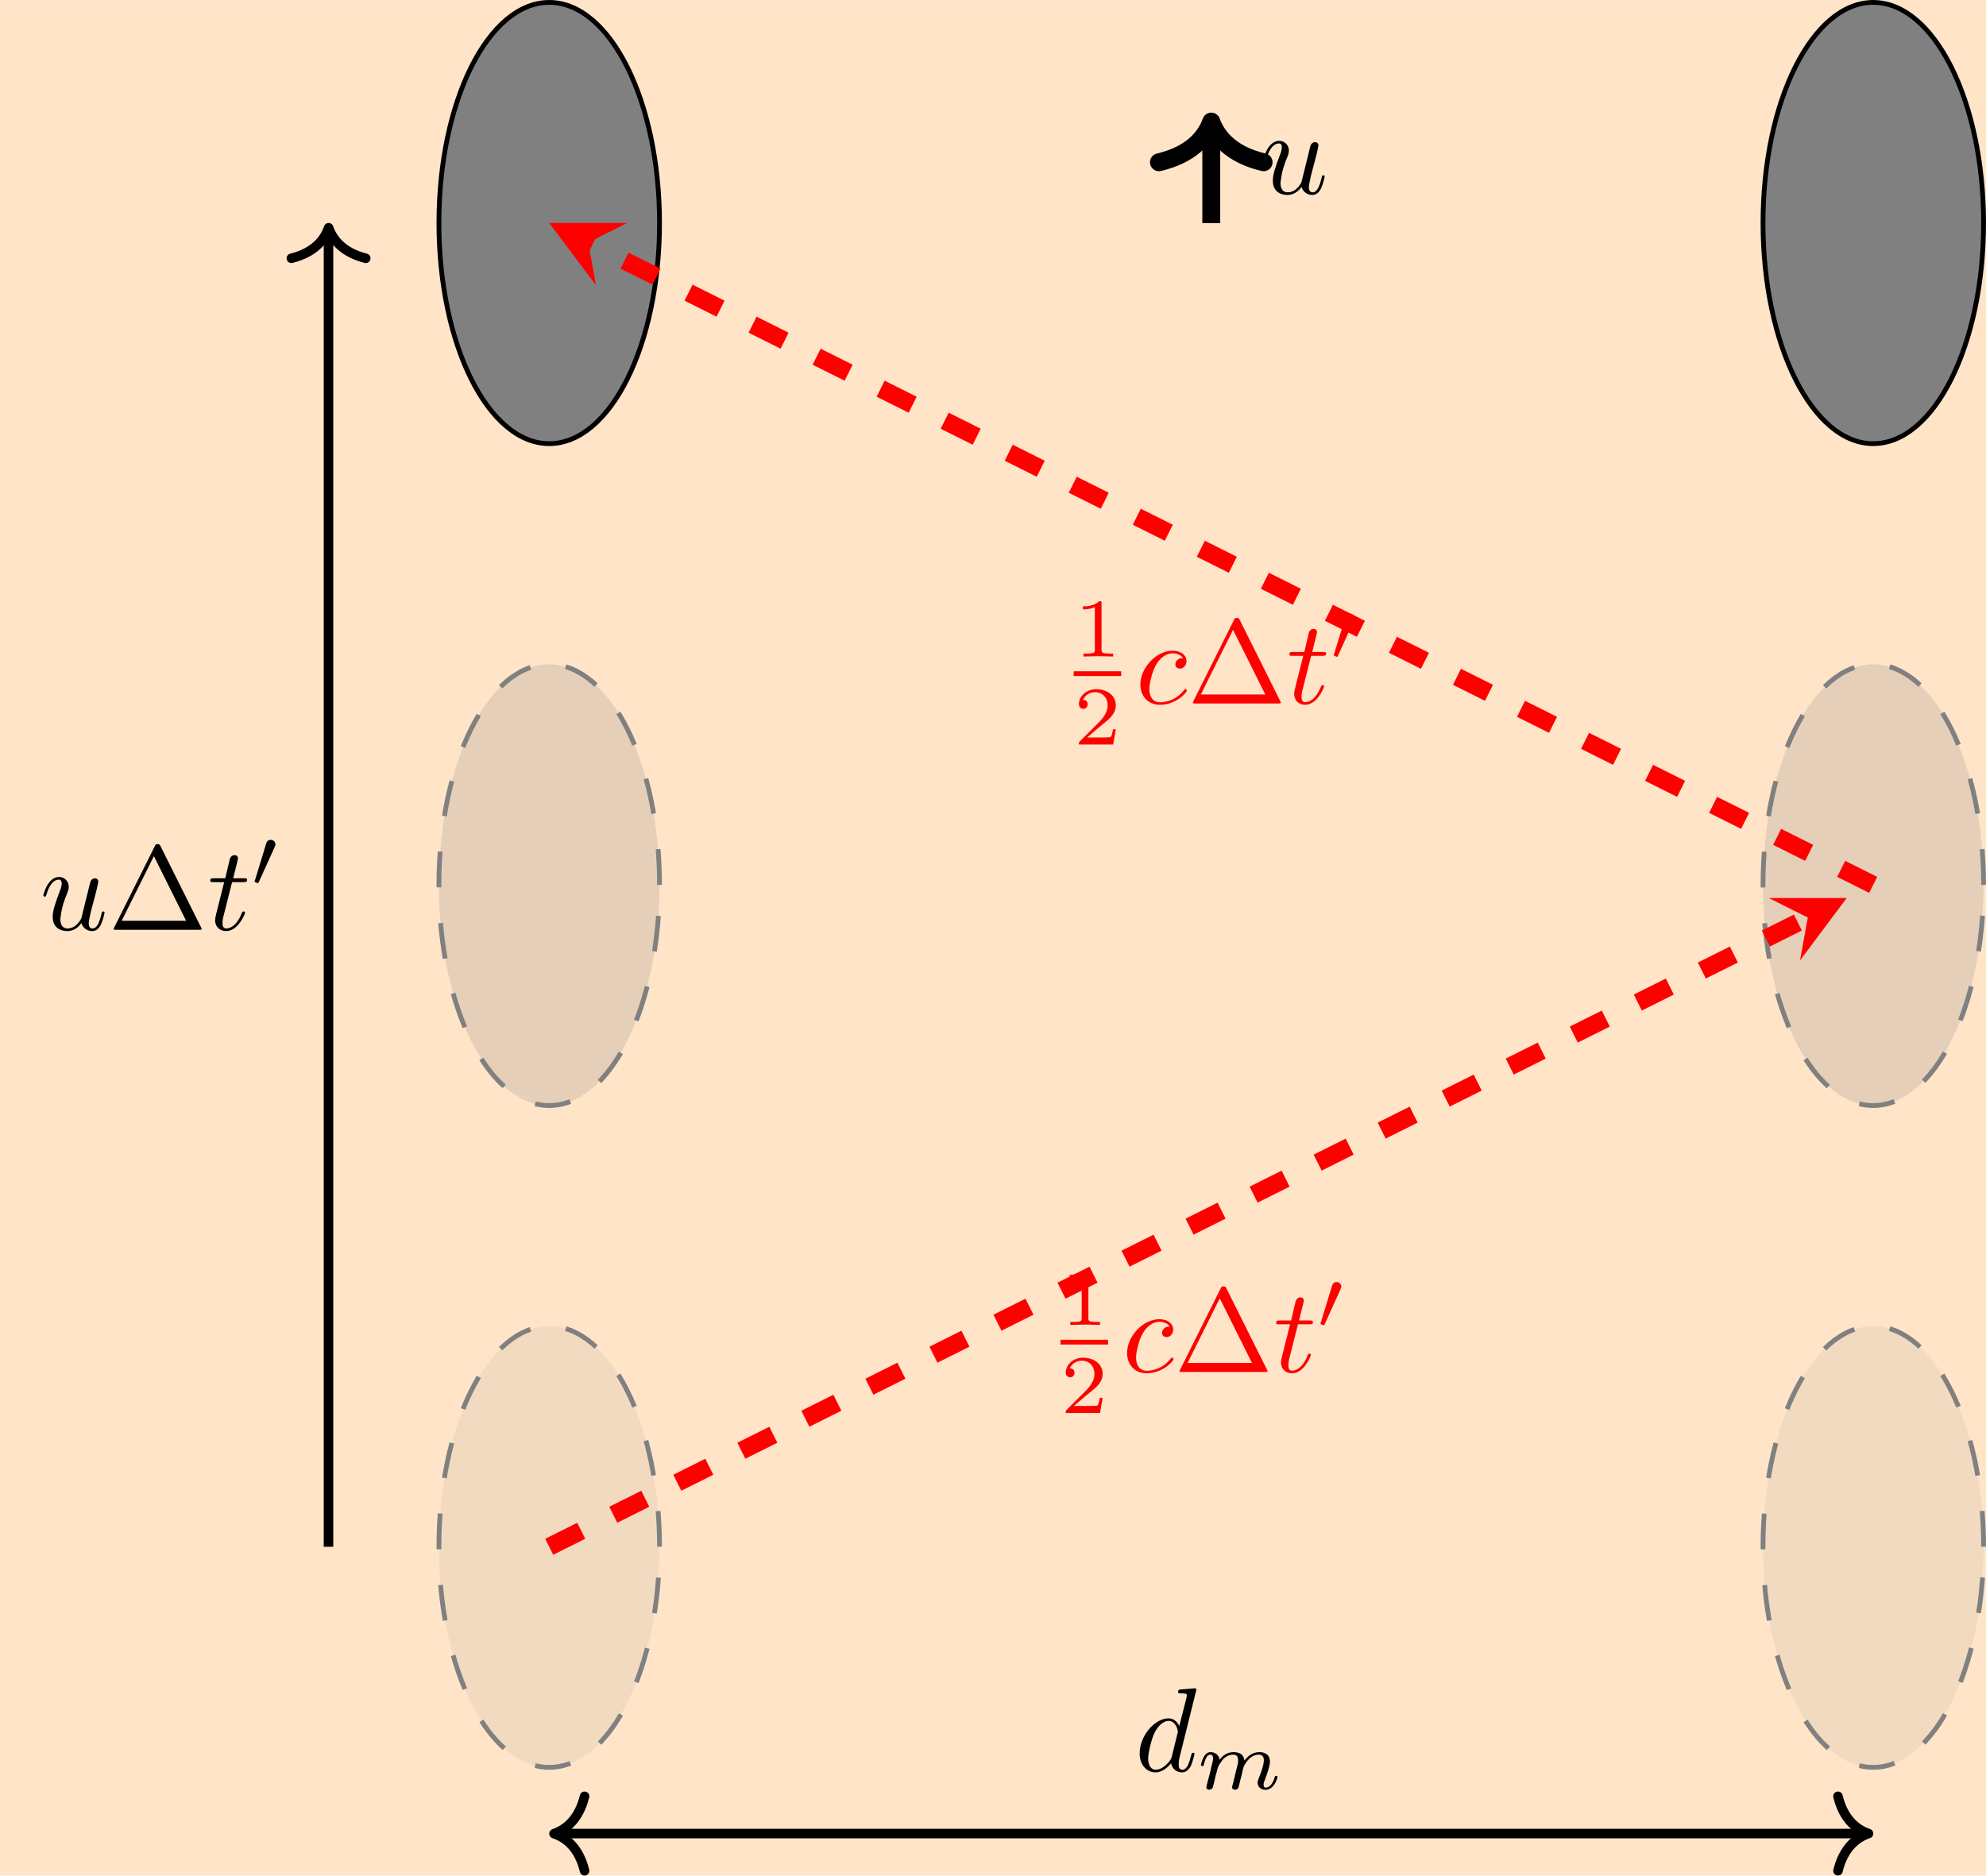
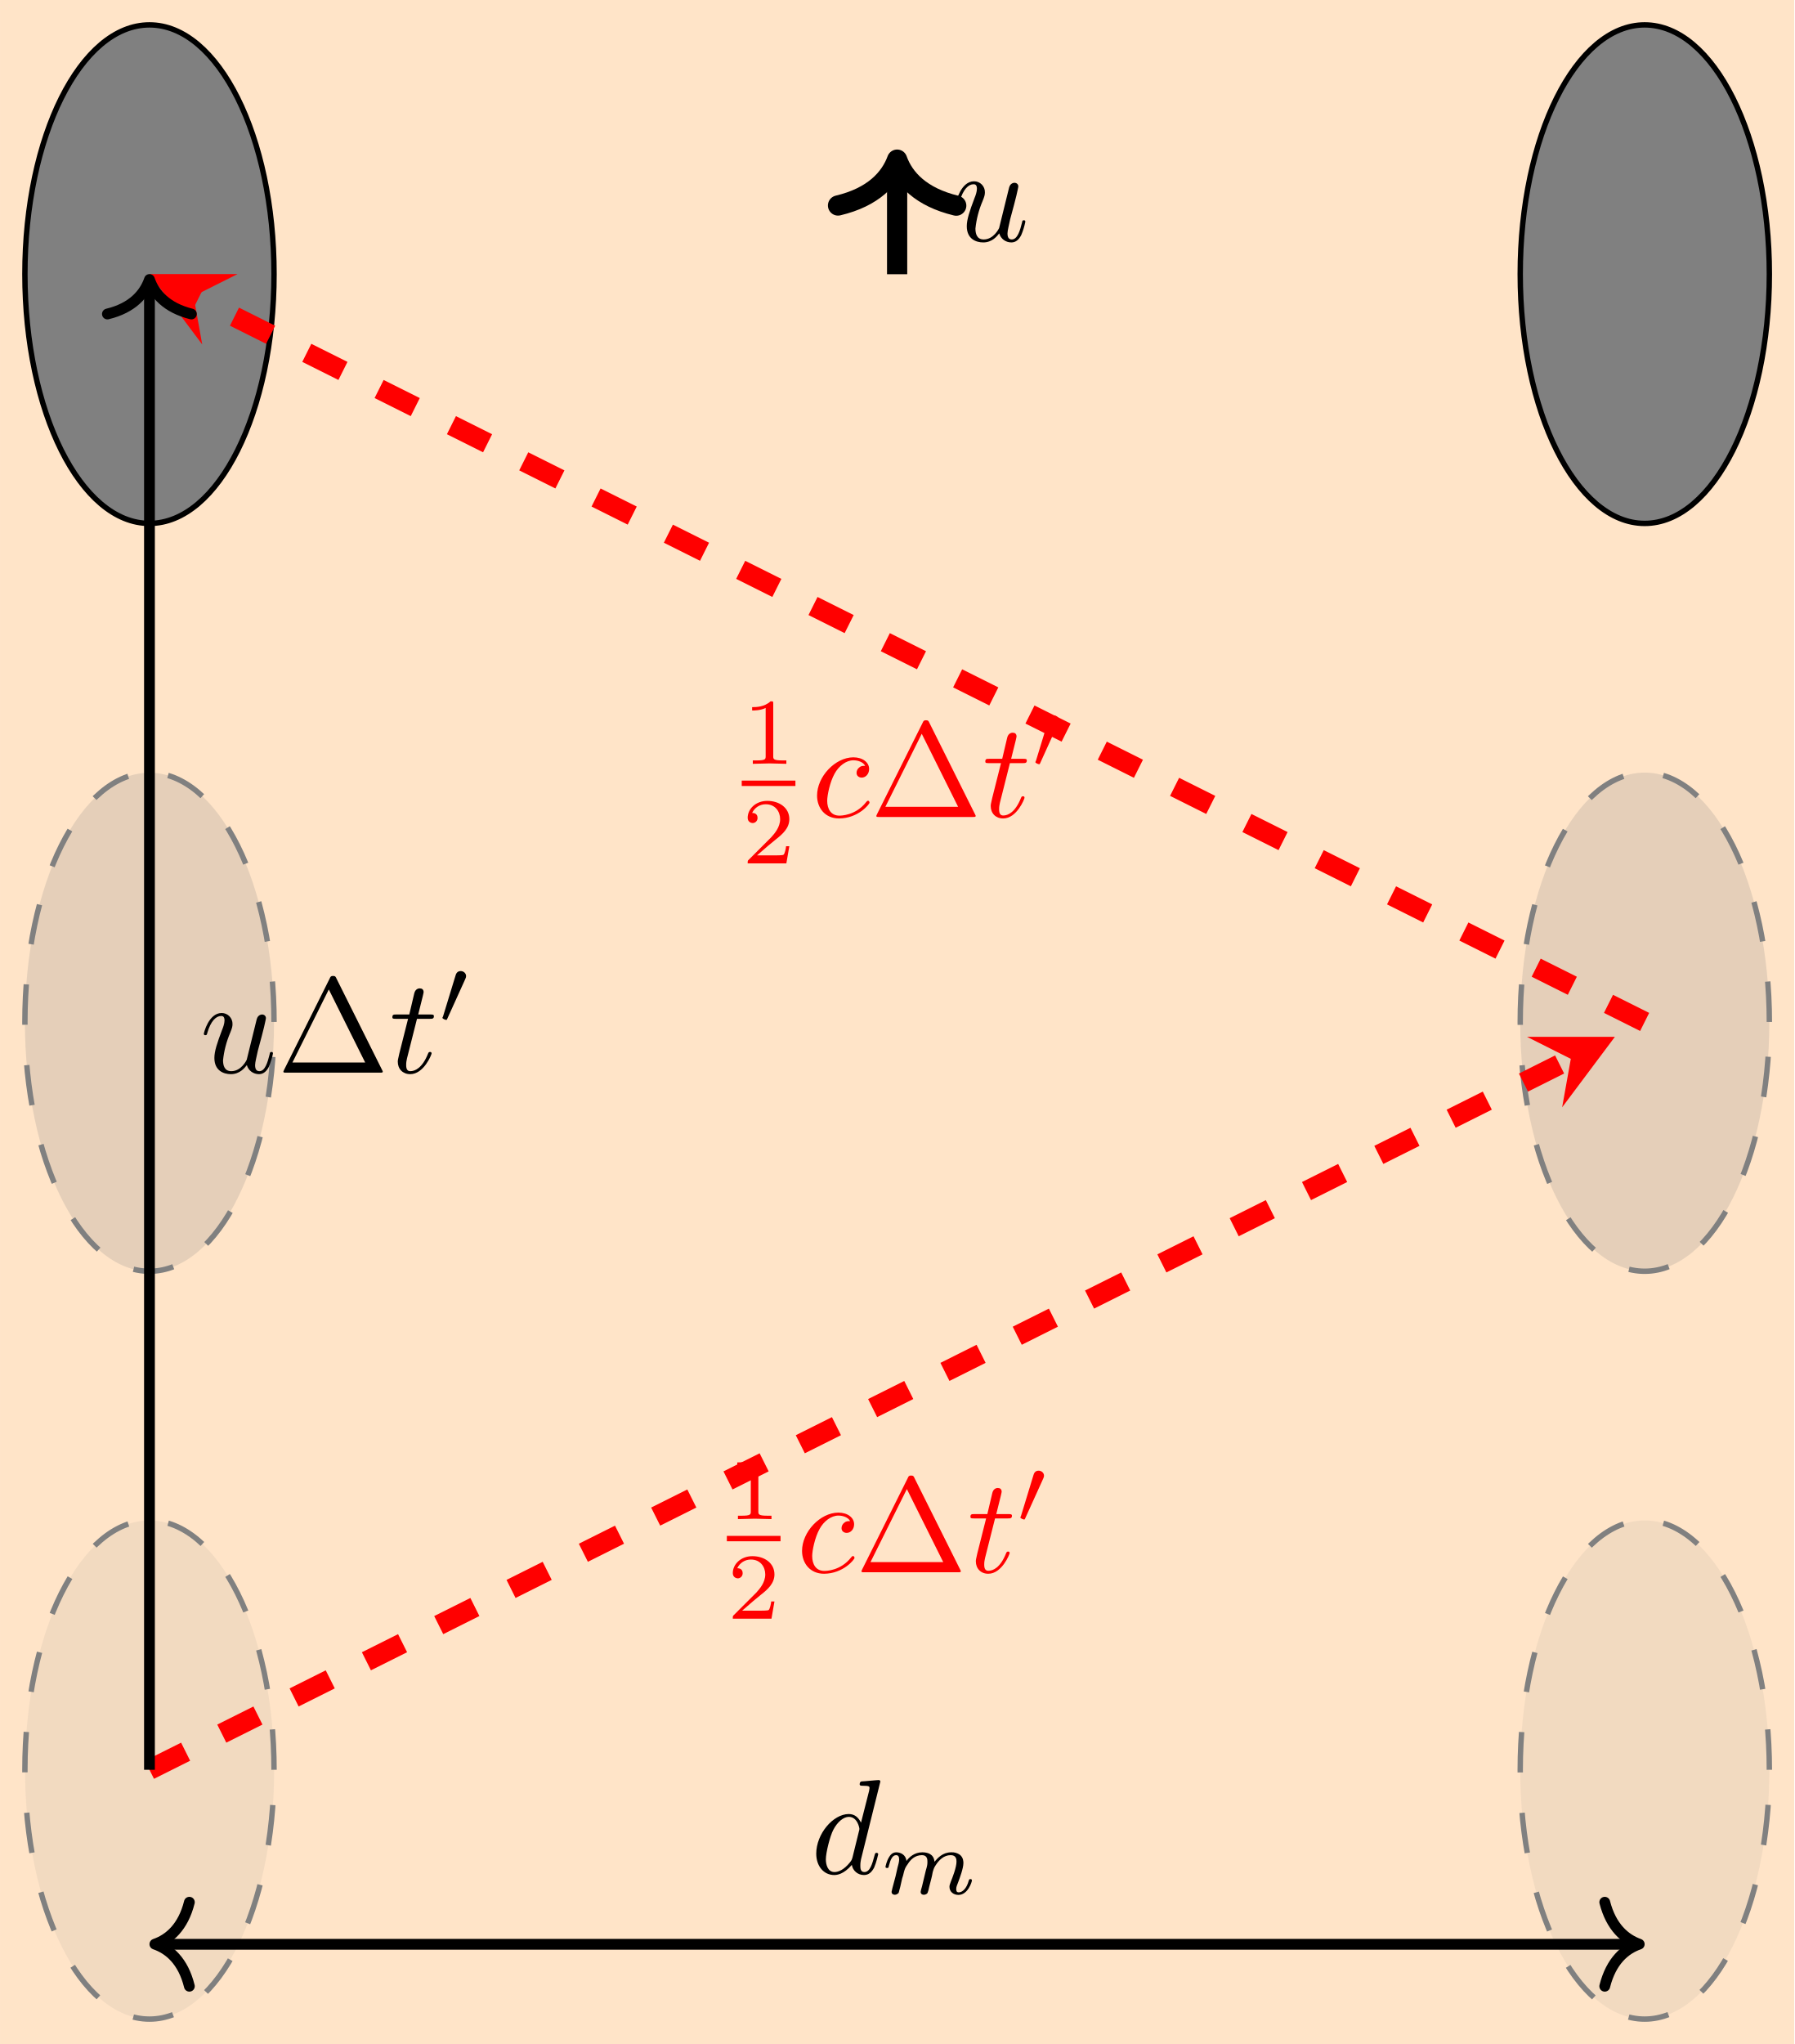
- <svg xmlns="http://www.w3.org/2000/svg" xmlns:xlink="http://www.w3.org/1999/xlink" width="221.1" height="208.85" viewBox="0 0 165.83 156.64">
+ <svg xmlns="http://www.w3.org/2000/svg" xmlns:xlink="http://www.w3.org/1999/xlink" width="176.88" height="201.45" viewBox="0 0 132.66 151.09">
  <defs>
+     <symbol id="f" overflow="visible">
+       <path d="M2.33-4.44c0-.18 0-.18-.2-.18-.46.43-1.08.43-1.36.43v.25c.15 0 .62 0 1-.19v3.55c0 .24 0 .33-.7.33H.82V0l1.24-.03L3.3 0v-.25h-.27c-.7 0-.7-.1-.7-.33Zm0 0" style="stroke:none" />
+     </symbol>
+     <symbol id="g" overflow="visible">
+       <path d="M3.52-1.27h-.24c-.01.16-.1.57-.19.63-.04.05-.57.05-.68.05H1.13c.73-.64.98-.85 1.39-1.18.51-.4 1-.84 1-1.5 0-.84-.74-1.35-1.63-1.35-.86 0-1.45.6-1.45 1.25 0 .34.3.39.37.39.16 0 .36-.13.36-.38 0-.12-.04-.37-.4-.37a1.1 1.1 0 0 1 1.01-.64c.7 0 1.06.54 1.06 1.1 0 .61-.43 1.08-.65 1.33L.52-.27C.44-.2.44-.19.44 0H3.3Zm0 0" style="stroke:none" />
+     </symbol>
+     <symbol id="h" overflow="visible">
+       <path d="M3.95-3.78c-.17 0-.3 0-.43.12a.5.5 0 0 0-.2.4c0 .24.2.35.38.35.28 0 .55-.25.55-.64 0-.48-.47-.86-1.17-.86C1.73-4.4.4-2.98.4-1.58.4-.68.98.11 2.03.11 3.45.1 4.28-.95 4.28-1.06c0-.06-.05-.14-.1-.14-.07 0-.09.03-.15.1-.78 1-1.87 1-1.98 1-.63 0-.9-.5-.9-1.1 0-.4.2-1.38.54-1.99.31-.58.86-1 1.4-1 .33 0 .72.13.86.4m0 0" style="stroke:none" />
+     </symbol>
+     <symbol id="j" overflow="visible">
+       <path d="M2.05-3.98h.93c.2 0 .32 0 .32-.2 0-.12-.11-.12-.28-.12h-.88c.36-1.42.4-1.6.4-1.67q-.02-.26-.29-.26c-.03 0-.31 0-.4.36L1.48-4.3H.53c-.2 0-.3 0-.3.2 0 .12.08.12.29.12h.87C.67-1.16.63-.98.63-.81c0 .54.37.92.92.92 1.01 0 1.58-1.45 1.58-1.53 0-.11-.08-.11-.11-.11-.1 0-.11.03-.16.14C2.44-.34 1.9-.11 1.56-.11c-.2 0-.31-.12-.31-.45 0-.25.03-.31.06-.49Zm0 0" style="stroke:none" />
+     </symbol>
+     <symbol id="m" overflow="visible">
+       <path d="M3.48-.56c.11.4.47.67.9.67.34 0 .57-.23.73-.55a5 5 0 0 0 .3-.98c0-.11-.08-.11-.11-.11-.11 0-.11.05-.14.19-.14.56-.33 1.23-.75 1.23-.2 0-.32-.12-.32-.45 0-.22.13-.69.2-1.05l.29-1.08.17-.67c.05-.23.14-.6.14-.67 0-.17-.14-.27-.28-.27-.05 0-.31.02-.4.35l-.74 3c-.02.04-.4.84-1.14.84-.52 0-.61-.45-.61-.81a7 7 0 0 1 .53-2.03c.13-.32.17-.46.17-.64a.8.8 0 0 0-.81-.82C.66-4.4.3-2.95.3-2.87c0 .1.1.1.1.1.12 0 .12-.03.16-.18.25-.86.64-1.24 1.02-1.24.1 0 .25.02.25.33 0 .23-.11.53-.17.67-.38 1-.58 1.61-.58 2.1 0 .95.69 1.2 1.22 1.2.65 0 1.01-.45 1.18-.67m0 0" style="stroke:none" />
+     </symbol>
+     <symbol id="n" overflow="visible">
+       <path d="M5.14-6.81s0-.11-.12-.11c-.16 0-1.1.1-1.27.1q-.13.02-.14.2c0 .12.1.12.23.12.49 0 .5.06.5.17l-.03.2-.6 2.36c-.18-.37-.46-.64-.91-.64C1.64-4.4.4-2.94.4-1.48.4-.55.96.1 1.73.1c.2 0 .7-.05 1.3-.75.07.42.43.75.9.75.36 0 .58-.23.75-.55.16-.36.3-.97.3-.98 0-.11-.1-.11-.13-.11-.09 0-.1.05-.14.19-.17.64-.34 1.23-.75 1.23-.28 0-.3-.26-.3-.45 0-.25.02-.31.05-.49ZM3.08-1.2c-.06.19-.06.2-.2.38-.44.54-.85.7-1.13.7-.5 0-.64-.55-.64-.94 0-.5.31-1.72.55-2.18.3-.58.75-.96 1.15-.96.64 0 .78.82.78.88q0 .1-.03.17Zm0 0" style="stroke:none" />
+     </symbol>
+     <symbol id="i" overflow="visible">
+       <path d="M4.4-6.95c-.06-.14-.09-.2-.26-.2-.16 0-.19.06-.25.2L.52-.2l-.05.12c0 .08.06.08.22.08H7.6c.16 0 .22 0 .22-.08q.01 0-.05-.12Zm-.57.8 2.69 5.4H1.14Zm0 0" style="stroke:none" />
+     </symbol>
+     <symbol id="k" overflow="visible">
+       <path d="M2.02-3.3q.07-.15.06-.22c0-.21-.19-.37-.4-.37-.27 0-.35.22-.38.33L.38-.55l-.05.11c0 .08.22.16.28.16.05 0 .05-.02.1-.13Zm0 0" style="stroke:none" />
+     </symbol>
+     <symbol id="o" overflow="visible">
+       <path d="M3.03-.56c-.05.14-.1.37-.1.4 0 .16.12.22.23.22.14 0 .25-.08.28-.14s.1-.3.12-.44l.16-.62q.06-.23.1-.47c.09-.3.09-.31.23-.53.22-.34.58-.73 1.1-.73.4 0 .43.3.43.48 0 .42-.3 1.19-.42 1.48-.07.2-.1.27-.1.38 0 .37.3.6.66.6.7 0 1-.96 1-1.07 0-.1-.08-.1-.11-.1-.1 0-.1.05-.13.13-.15.56-.46.85-.73.85-.16 0-.19-.1-.19-.25 0-.16.05-.25.17-.57.08-.22.36-.95.36-1.34 0-.11 0-.4-.25-.61a1 1 0 0 0-.65-.19c-.63 0-1 .42-1.24.7-.04-.59-.54-.7-.9-.7-.58 0-.97.36-1.17.64-.05-.48-.46-.64-.75-.64-.3 0-.46.22-.55.38-.16.26-.25.65-.25.7 0 .08.1.08.12.08.1 0 .1-.02.14-.2.11-.41.25-.75.52-.75.19 0 .23.15.23.34 0 .12-.06.39-.12.58l-.14.62-.24.9-.06.27c0 .16.13.22.24.22.12 0 .23-.08.28-.14.03-.06.07-.3.12-.44l.14-.62q.08-.23.13-.47c.08-.28.1-.34.3-.62.18-.29.51-.64 1.04-.64.4 0 .4.35.4.48 0 .17 0 .27-.12.66Zm0 0" style="stroke:none" />
+     </symbol>
    <clipPath id="a">
-       <path d="M147 0h18.83v38H147Zm0 0" />
+       <path d="M0 106h26v45.09H0Zm0 0" />
    </clipPath>
    <clipPath id="b">
-       <path d="M141 0h24.83v43H141Zm0 0" />
+       <path d="M106 0h26.66v45H106Zm0 0" />
    </clipPath>
    <clipPath id="c">
-       <path d="M147 55h18.83v38H147Zm0 0" />
+       <path d="M106 51h26.66v49H106Zm0 0" />
    </clipPath>
    <clipPath id="d">
-       <path d="M141 49h24.83v49H141Zm0 0" />
+       <path d="M106 106h26.66v45.09H106Zm0 0" />
    </clipPath>
    <clipPath id="e">
-       <path d="M147 110h18.83v38H147Zm0 0" />
+       <path d="M0 57h132.66v94.09H0Zm0 0" />
    </clipPath>
-     <clipPath id="f">
-       <path d="M141 105h24.83v49H141Zm0 0" />
+     <clipPath id="l">
+       <path d="M0 0h132.66v97H0Zm0 0" />
    </clipPath>
-     <clipPath id="g">
-       <path d="M24 55h141.83v96H24Zm0 0" />
-     </clipPath>
-     <clipPath id="n">
-       <path d="M27 0h138.83v96H27Zm0 0" />
-     </clipPath>
-     <clipPath id="p">
-       <path d="M45 149h5v7.64h-5Zm0 0" />
-     </clipPath>
-     <clipPath id="q">
-       <path d="M153 149h4v7.64h-4Zm0 0" />
-     </clipPath>
-     <symbol id="h" overflow="visible">
-       <path d="M2.33-4.44c0-.18 0-.18-.2-.18-.46.43-1.08.43-1.36.43v.25c.15 0 .62 0 1-.19v3.55c0 .24 0 .33-.7.33H.82V0l1.24-.03L3.3 0v-.25h-.27c-.7 0-.7-.1-.7-.33Zm0 0" style="stroke:none" />
-     </symbol>
-     <symbol id="i" overflow="visible">
-       <path d="M3.52-1.27h-.24c-.01.16-.1.57-.19.63-.04.05-.57.05-.68.05H1.13c.73-.64.98-.85 1.39-1.18.51-.4 1-.84 1-1.5 0-.84-.74-1.35-1.63-1.35-.86 0-1.45.6-1.45 1.25 0 .34.3.39.37.39.16 0 .36-.13.36-.38 0-.12-.04-.37-.4-.37a1.1 1.1 0 0 1 1.01-.64c.7 0 1.06.54 1.06 1.1 0 .61-.43 1.08-.65 1.33L.52-.27C.44-.2.44-.19.44 0H3.3Zm0 0" style="stroke:none" />
-     </symbol>
-     <symbol id="j" overflow="visible">
-       <path d="M3.95-3.78c-.17 0-.3 0-.43.12a.5.5 0 0 0-.2.4c0 .24.2.35.38.35.28 0 .55-.25.55-.64 0-.48-.47-.86-1.17-.86C1.73-4.4.4-2.98.4-1.58.4-.68.98.11 2.03.11 3.45.1 4.28-.95 4.28-1.06c0-.06-.05-.14-.1-.14-.07 0-.09.03-.15.1-.78 1-1.87 1-1.98 1-.63 0-.9-.5-.9-1.1 0-.4.2-1.38.54-1.99.31-.58.86-1 1.4-1 .33 0 .72.13.86.4m0 0" style="stroke:none" />
-     </symbol>
-     <symbol id="l" overflow="visible">
-       <path d="M2.05-3.98h.93c.2 0 .32 0 .32-.2 0-.12-.11-.12-.28-.12h-.88c.36-1.42.4-1.6.4-1.67q-.02-.26-.29-.26c-.03 0-.31 0-.4.36L1.48-4.3H.53c-.2 0-.3 0-.3.2 0 .12.08.12.29.12h.87C.67-1.16.63-.98.63-.81c0 .54.37.92.92.92 1.01 0 1.58-1.45 1.58-1.53 0-.11-.08-.11-.11-.11-.1 0-.11.03-.16.14C2.44-.34 1.9-.11 1.56-.11c-.2 0-.31-.12-.31-.45 0-.25.03-.31.06-.49Zm0 0" style="stroke:none" />
-     </symbol>
-     <symbol id="o" overflow="visible">
-       <path d="M3.48-.56c.11.4.47.67.9.67.34 0 .57-.23.73-.55a5 5 0 0 0 .3-.98c0-.11-.08-.11-.11-.11-.11 0-.11.05-.14.19-.14.56-.33 1.23-.75 1.23-.2 0-.32-.12-.32-.45 0-.22.13-.69.2-1.05l.29-1.08.17-.67c.05-.23.14-.6.14-.67 0-.17-.14-.27-.28-.27-.05 0-.31.02-.4.35l-.74 3c-.02.04-.4.84-1.14.84-.52 0-.61-.45-.61-.81a7 7 0 0 1 .53-2.03c.13-.32.17-.46.17-.64a.8.8 0 0 0-.81-.82C.66-4.4.3-2.95.3-2.87c0 .1.1.1.1.1.12 0 .12-.03.16-.18.25-.86.64-1.24 1.02-1.24.1 0 .25.02.25.33 0 .23-.11.53-.17.67-.38 1-.58 1.61-.58 2.1 0 .95.69 1.2 1.22 1.2.65 0 1.01-.45 1.18-.67m0 0" style="stroke:none" />
-     </symbol>
-     <symbol id="r" overflow="visible">
-       <path d="M5.14-6.81s0-.11-.12-.11c-.16 0-1.1.1-1.27.1q-.13.02-.14.2c0 .12.1.12.23.12.49 0 .5.06.5.17l-.03.2-.6 2.36c-.18-.37-.46-.64-.91-.64C1.64-4.4.4-2.94.4-1.48.4-.55.96.1 1.73.1c.2 0 .7-.05 1.3-.75.07.42.43.75.9.75.36 0 .58-.23.75-.55.16-.36.3-.97.3-.98 0-.11-.1-.11-.13-.11-.09 0-.1.05-.14.19-.17.64-.34 1.23-.75 1.23-.28 0-.3-.26-.3-.45 0-.25.02-.31.05-.49ZM3.08-1.2c-.06.19-.06.2-.2.38-.44.54-.85.7-1.13.7-.5 0-.64-.55-.64-.94 0-.5.31-1.72.55-2.18.3-.58.75-.96 1.15-.96.64 0 .78.82.78.88q0 .1-.03.17Zm0 0" style="stroke:none" />
-     </symbol>
-     <symbol id="k" overflow="visible">
-       <path d="M4.4-6.95c-.06-.14-.09-.2-.26-.2-.16 0-.19.06-.25.2L.52-.2l-.05.12c0 .08.06.08.22.08H7.6c.16 0 .22 0 .22-.08q.01 0-.05-.12Zm-.57.8 2.69 5.4H1.14Zm0 0" style="stroke:none" />
-     </symbol>
-     <symbol id="m" overflow="visible">
-       <path d="M2.02-3.3q.07-.15.06-.22c0-.21-.19-.37-.4-.37-.27 0-.35.22-.38.33L.38-.55l-.05.11c0 .08.22.16.28.16.05 0 .05-.02.1-.13Zm0 0" style="stroke:none" />
-     </symbol>
-     <symbol id="s" overflow="visible">
-       <path d="M3.03-.56c-.05.14-.1.37-.1.4 0 .16.12.22.23.22.14 0 .25-.08.28-.14s.1-.3.12-.44l.16-.62q.06-.23.1-.47c.09-.3.09-.31.23-.53.22-.34.58-.73 1.1-.73.4 0 .43.3.43.48 0 .42-.3 1.19-.42 1.48-.07.2-.1.27-.1.38 0 .37.3.6.66.6.7 0 1-.96 1-1.07 0-.1-.08-.1-.11-.1-.1 0-.1.05-.13.13-.15.56-.46.85-.73.85-.16 0-.19-.1-.19-.25 0-.16.05-.25.17-.57.08-.22.36-.95.36-1.34 0-.11 0-.4-.25-.61a1 1 0 0 0-.65-.19c-.63 0-1 .42-1.24.7-.04-.59-.54-.7-.9-.7-.58 0-.97.36-1.17.64-.05-.48-.46-.64-.75-.64-.3 0-.46.22-.55.38-.16.26-.25.65-.25.7 0 .08.1.08.12.08.1 0 .1-.02.14-.2.11-.41.25-.75.52-.75.19 0 .23.15.23.34 0 .12-.06.39-.12.58l-.14.62-.24.9-.06.27c0 .16.13.22.24.22.12 0 .23-.08.28-.14.03-.06.07-.3.12-.44l.14-.62q.08-.23.13-.47c.08-.28.1-.34.3-.62.18-.29.51-.64 1.04-.64.4 0 .4.35.4.48 0 .17 0 .27-.12.66Zm0 0" style="stroke:none" />
-     </symbol>
  </defs>
-   <path d="M0 156.64h165.83V0H0Zm0 0" style="stroke:none;fill-rule:nonzero;fill:#ffe4c8;fill-opacity:1" />
-   <path d="M9.21 110.56c0 10.17-4.12 18.42-9.21 18.42s-9.21-8.25-9.21-18.42S-5.1 92.13 0 92.13s9.21 8.25 9.21 18.43Zm0 0" style="fill-rule:nonzero;fill:gray;fill-opacity:1;stroke-width:.399;stroke-linecap:butt;stroke-linejoin:miter;stroke:#000;stroke-opacity:1;stroke-miterlimit:10" transform="matrix(1 0 0 -1 45.86 129.18)" />
-   <path d="M9.21 55.28C9.21 65.46 5.1 73.7 0 73.7s-9.21-8.24-9.21-18.42S-5.1 36.85 0 36.85s9.21 8.25 9.21 18.43Zm0 0" style="fill-rule:nonzero;fill:gray;fill-opacity:.2;stroke-width:.399;stroke-linecap:butt;stroke-linejoin:miter;stroke:gray;stroke-opacity:1;stroke-dasharray:2.989,2.989;stroke-miterlimit:10" transform="matrix(1 0 0 -1 45.86 129.18)" />
-   <path d="M9.21 0C9.21 10.18 5.1 18.42 0 18.42S-9.21 10.18-9.21 0-5.1-18.42 0-18.42 9.21-10.18 9.21 0Zm0 0" style="fill-rule:nonzero;fill:gray;fill-opacity:.1;stroke-width:.399;stroke-linecap:butt;stroke-linejoin:miter;stroke:gray;stroke-opacity:1;stroke-dasharray:2.989,2.989;stroke-miterlimit:10" transform="matrix(1 0 0 -1 45.86 129.18)" />
+   <path d="M0 151.09h132.66V0H0Zm0 0" style="stroke:none;fill-rule:nonzero;fill:#ffe4c8;fill-opacity:1" />
+   <path d="M9.21 110.56c0 10.17-4.12 18.42-9.21 18.42s-9.21-8.25-9.21-18.42S-5.1 92.13 0 92.13s9.21 8.25 9.21 18.43Zm0 0" style="fill-rule:nonzero;fill:gray;fill-opacity:1;stroke-width:.399;stroke-linecap:butt;stroke-linejoin:miter;stroke:#000;stroke-opacity:1;stroke-miterlimit:10" transform="matrix(1 0 0 -1 11.05 130.82)" />
+   <path d="M9.21 55.28C9.21 65.45 5.1 73.7 0 73.7s-9.21-8.25-9.21-18.42S-5.1 36.85 0 36.85s9.21 8.25 9.21 18.43Zm0 0" style="fill-rule:nonzero;fill:gray;fill-opacity:.2;stroke-width:.399;stroke-linecap:butt;stroke-linejoin:miter;stroke:gray;stroke-opacity:1;stroke-dasharray:2.989,2.989;stroke-miterlimit:10" transform="matrix(1 0 0 -1 11.05 130.82)" />
+   <path d="M20.27 130.82c0-10.18-4.13-18.43-9.22-18.43-5.08 0-9.2 8.25-9.2 18.43s4.12 18.42 9.2 18.42c5.1 0 9.22-8.25 9.22-18.42m0 0" style="stroke:none;fill-rule:nonzero;fill:gray;fill-opacity:.1" />
  <g clip-path="url(#a)">
-     <path d="M165.63 18.62c0-10.17-4.12-18.42-9.21-18.42s-9.21 8.25-9.21 18.42 4.12 18.43 9.2 18.43c5.1 0 9.22-8.25 9.22-18.43m0 0" style="stroke:none;fill-rule:nonzero;fill:gray;fill-opacity:1" />
+     <path d="M9.21 0C9.21 10.18 5.1 18.43 0 18.43S-9.21 10.18-9.21 0-5.1-18.43 0-18.43 9.21-10.18 9.21 0Zm0 0" style="fill:none;stroke-width:.399;stroke-linecap:butt;stroke-linejoin:miter;stroke:gray;stroke-opacity:1;stroke-dasharray:2.989,2.989;stroke-miterlimit:10" transform="matrix(1 0 0 -1 11.05 130.82)" />
  </g>
+   <path d="M130.82 20.26c0-10.17-4.12-18.42-9.21-18.42s-9.21 8.25-9.21 18.42 4.12 18.43 9.2 18.43c5.1 0 9.22-8.25 9.22-18.43m0 0" style="stroke:none;fill-rule:nonzero;fill:gray;fill-opacity:1" />
  <g clip-path="url(#b)">
-     <path d="M119.77 110.56c0 10.17-4.13 18.42-9.22 18.42-5.08 0-9.2-8.25-9.2-18.42s4.12-18.43 9.2-18.43c5.1 0 9.22 8.25 9.22 18.43Zm0 0" style="fill:none;stroke-width:.399;stroke-linecap:butt;stroke-linejoin:miter;stroke:#000;stroke-opacity:1;stroke-miterlimit:10" transform="matrix(1 0 0 -1 45.86 129.18)" />
+     <path d="M119.77 110.56c0 10.17-4.13 18.42-9.22 18.42-5.08 0-9.2-8.25-9.2-18.42s4.12-18.43 9.2-18.43c5.1 0 9.22 8.25 9.22 18.43Zm0 0" style="fill:none;stroke-width:.399;stroke-linecap:butt;stroke-linejoin:miter;stroke:#000;stroke-opacity:1;stroke-miterlimit:10" transform="matrix(1 0 0 -1 11.05 130.82)" />
  </g>
+   <path d="M130.82 75.54c0-10.18-4.12-18.43-9.21-18.43s-9.21 8.25-9.21 18.43 4.12 18.42 9.2 18.42c5.1 0 9.22-8.25 9.22-18.42m0 0" style="stroke:none;fill-rule:nonzero;fill:gray;fill-opacity:.2" />
  <g clip-path="url(#c)">
-     <path d="M165.63 73.9c0-10.18-4.12-18.42-9.21-18.42s-9.21 8.24-9.21 18.42 4.12 18.42 9.2 18.42c5.1 0 9.22-8.24 9.22-18.42m0 0" style="stroke:none;fill-rule:nonzero;fill:gray;fill-opacity:.2" />
+     <path d="M119.77 55.28c0 10.17-4.13 18.42-9.22 18.42-5.08 0-9.2-8.25-9.2-18.42s4.12-18.43 9.2-18.43c5.1 0 9.22 8.25 9.22 18.43Zm0 0" style="fill:none;stroke-width:.399;stroke-linecap:butt;stroke-linejoin:miter;stroke:gray;stroke-opacity:1;stroke-dasharray:2.989,2.989;stroke-miterlimit:10" transform="matrix(1 0 0 -1 11.05 130.82)" />
  </g>
+   <path d="M130.82 130.82c0-10.18-4.12-18.43-9.21-18.43s-9.21 8.25-9.21 18.43 4.12 18.42 9.2 18.42c5.1 0 9.22-8.25 9.22-18.42m0 0" style="stroke:none;fill-rule:nonzero;fill:gray;fill-opacity:.1" />
  <g clip-path="url(#d)">
-     <path d="M119.77 55.28c0 10.18-4.13 18.42-9.22 18.42-5.08 0-9.2-8.24-9.2-18.42s4.12-18.43 9.2-18.43c5.1 0 9.22 8.25 9.22 18.43Zm0 0" style="fill:none;stroke-width:.399;stroke-linecap:butt;stroke-linejoin:miter;stroke:gray;stroke-opacity:1;stroke-dasharray:2.989,2.989;stroke-miterlimit:10" transform="matrix(1 0 0 -1 45.86 129.18)" />
+     <path d="M119.77 0c0 10.18-4.13 18.43-9.22 18.43-5.08 0-9.2-8.25-9.2-18.43s4.12-18.43 9.2-18.43c5.1 0 9.22 8.25 9.22 18.43Zm0 0" style="fill:none;stroke-width:.399;stroke-linecap:butt;stroke-linejoin:miter;stroke:gray;stroke-opacity:1;stroke-dasharray:2.989,2.989;stroke-miterlimit:10" transform="matrix(1 0 0 -1 11.05 130.82)" />
  </g>
  <g clip-path="url(#e)">
-     <path d="M165.63 129.18c0-10.18-4.12-18.43-9.21-18.43s-9.21 8.25-9.21 18.43 4.12 18.42 9.2 18.42c5.1 0 9.22-8.24 9.22-18.42m0 0" style="stroke:none;fill-rule:nonzero;fill:gray;fill-opacity:.1" />
+     <path d="m0 0 105.09 52.55" style="fill:none;stroke-width:1.494;stroke-linecap:butt;stroke-linejoin:miter;stroke:red;stroke-opacity:1;stroke-dasharray:2.989,2.989;stroke-miterlimit:10" transform="matrix(1 0 0 -1 11.05 130.82)" />
  </g>
-   <g clip-path="url(#f)">
-     <path d="M119.77 0c0 10.18-4.13 18.42-9.22 18.42-5.08 0-9.2-8.24-9.2-18.42s4.12-18.42 9.2-18.42c5.1 0 9.22 8.24 9.22 18.42Zm0 0" style="fill:none;stroke-width:.399;stroke-linecap:butt;stroke-linejoin:miter;stroke:gray;stroke-opacity:1;stroke-dasharray:2.989,2.989;stroke-miterlimit:10" transform="matrix(1 0 0 -1 45.86 129.18)" />
+   <path d="M119.4 76.64h-6.5l3.24 1.63-.64 3.58" style="stroke:none;fill-rule:nonzero;fill:red;fill-opacity:1" />
+   <use xlink:href="#f" x="53.74" y="112.29" style="fill:red;fill-opacity:1" />
+   <path d="M0 0h3.97" style="fill:none;stroke-width:.398;stroke-linecap:butt;stroke-linejoin:miter;stroke:red;stroke-opacity:1;stroke-miterlimit:10" transform="matrix(1 0 0 -1 53.74 113.73)" />
+   <use xlink:href="#g" x="53.74" y="119.65" style="fill:red;fill-opacity:1" />
+   <use xlink:href="#h" x="58.9" y="116.22" style="fill:red;fill-opacity:1" />
+   <use xlink:href="#i" x="63.22" y="116.22" style="fill:red;fill-opacity:1" />
+   <use xlink:href="#j" x="71.52" y="116.22" style="fill:red;fill-opacity:1" />
+   <use xlink:href="#k" x="75.11" y="112.6" style="fill:red;fill-opacity:1" />
+   <g clip-path="url(#l)">
+     <path d="M110.55 55.28 3.25 108.93" style="fill:none;stroke-width:1.494;stroke-linecap:butt;stroke-linejoin:miter;stroke:red;stroke-opacity:1;stroke-dasharray:2.989,2.989;stroke-miterlimit:10" transform="matrix(1 0 0 -1 11.05 130.82)" />
  </g>
-   <g clip-path="url(#g)">
-     <path d="m0 0 105.09 52.55" style="fill:none;stroke-width:1.494;stroke-linecap:butt;stroke-linejoin:miter;stroke:red;stroke-opacity:1;stroke-dasharray:2.989,2.989;stroke-miterlimit:10" transform="matrix(1 0 0 -1 45.86 129.18)" />
-   </g>
-   <path d="M154.2 75h-6.5l3.25 1.63-.65 3.58" style="stroke:none;fill-rule:nonzero;fill:red;fill-opacity:1" />
-   <use xlink:href="#h" x="88.55" y="110.65" style="fill:red;fill-opacity:1" />
-   <path d="M0 0h3.97" style="fill:none;stroke-width:.398;stroke-linecap:butt;stroke-linejoin:miter;stroke:red;stroke-opacity:1;stroke-miterlimit:10" transform="matrix(1 0 0 -1 88.55 112.09)" />
-   <use xlink:href="#i" x="88.55" y="118.01" style="fill:red;fill-opacity:1" />
-   <use xlink:href="#j" x="93.71" y="114.58" style="fill:red;fill-opacity:1" />
-   <use xlink:href="#k" x="98.02" y="114.58" style="fill:red;fill-opacity:1" />
-   <use xlink:href="#l" x="106.33" y="114.58" style="fill:red;fill-opacity:1" />
-   <use xlink:href="#m" x="109.92" y="110.96" style="fill:red;fill-opacity:1" />
-   <g clip-path="url(#n)">
-     <path d="M110.55 55.28 3.25 108.93" style="fill:none;stroke-width:1.494;stroke-linecap:butt;stroke-linejoin:miter;stroke:red;stroke-opacity:1;stroke-dasharray:2.989,2.989;stroke-miterlimit:10" transform="matrix(1 0 0 -1 45.86 129.18)" />
-   </g>
-   <path d="m45.86 18.62 3.9 5.2-.64-3.57 3.25-1.63" style="stroke:none;fill-rule:nonzero;fill:red;fill-opacity:1" />
-   <use xlink:href="#h" x="89.65" y="54.83" style="fill:red;fill-opacity:1" />
-   <path d="M0 0h3.97" style="fill:none;stroke-width:.398;stroke-linecap:butt;stroke-linejoin:miter;stroke:red;stroke-opacity:1;stroke-miterlimit:10" transform="matrix(1 0 0 -1 89.65 56.26)" />
-   <use xlink:href="#i" x="89.65" y="62.18" style="fill:red;fill-opacity:1" />
-   <use xlink:href="#j" x="94.82" y="58.75" style="fill:red;fill-opacity:1" />
-   <use xlink:href="#k" x="99.13" y="58.75" style="fill:red;fill-opacity:1" />
-   <use xlink:href="#l" x="107.43" y="58.75" style="fill:red;fill-opacity:1" />
-   <use xlink:href="#m" x="111.03" y="55.13" style="fill:red;fill-opacity:1" />
-   <path d="M55.28 110.55v7.72" style="fill:none;stroke-width:1.494;stroke-linecap:butt;stroke-linejoin:miter;stroke:#000;stroke-opacity:1;stroke-miterlimit:10" transform="matrix(1 0 0 -1 45.86 129.18)" />
-   <path d="M-3.39 4.37C-2.77 1.75-1.39.5.01 0c-1.4-.51-2.78-1.75-3.4-4.37" style="fill:none;stroke-width:1.494;stroke-linecap:round;stroke-linejoin:round;stroke:#000;stroke-opacity:1;stroke-miterlimit:10" transform="matrix(0 -1 -1 0 101.14 10.16)" />
-   <use xlink:href="#o" x="105.2" y="16.17" style="fill:#000;fill-opacity:1" />
-   <path d="M.8-23.95h108.95" style="fill:none;stroke-width:.797;stroke-linecap:butt;stroke-linejoin:miter;stroke:#000;stroke-opacity:1;stroke-miterlimit:10" transform="matrix(1 0 0 -1 45.86 129.18)" />
-   <g clip-path="url(#p)">
-     <path d="M-2.55 3.11C-2.1 1.24-1.05.36 0 .01c-1.05-.37-2.09-1.25-2.55-3.12" style="fill:none;stroke-width:.797;stroke-linecap:round;stroke-linejoin:round;stroke:#000;stroke-opacity:1;stroke-miterlimit:10" transform="matrix(-1 0 0 1 46.26 153.13)" />
-   </g>
-   <g clip-path="url(#q)">
-     <path d="M-2.55 3.11C-2.1 1.24-1.05.36 0 0c-1.05-.36-2.09-1.24-2.55-3.11" style="fill:none;stroke-width:.797;stroke-linecap:round;stroke-linejoin:round;stroke:#000;stroke-opacity:1;stroke-miterlimit:10" transform="matrix(1 0 0 -1 156.02 153.13)" />
-   </g>
-   <use xlink:href="#r" x="94.76" y="147.92" style="fill:#000;fill-opacity:1" />
-   <use xlink:href="#s" x="99.95" y="149.41" style="fill:#000;fill-opacity:1" />
-   <path d="M-18.43 0v109.76" style="fill:none;stroke-width:.797;stroke-linecap:butt;stroke-linejoin:miter;stroke:#000;stroke-opacity:1;stroke-miterlimit:10" transform="matrix(1 0 0 -1 45.86 129.18)" />
-   <path d="M-2.55 3.11C-2.08 1.24-1.05.36 0 0c-1.05-.36-2.08-1.25-2.55-3.1" style="fill:none;stroke-width:.797;stroke-linecap:round;stroke-linejoin:round;stroke:#000;stroke-opacity:1;stroke-miterlimit:10" transform="matrix(0 -1 -1 0 27.44 19.02)" />
-   <use xlink:href="#o" x="3.32" y="77.65" style="fill:#000;fill-opacity:1" />
-   <use xlink:href="#k" x="9.02" y="77.65" style="fill:#000;fill-opacity:1" />
-   <use xlink:href="#l" x="17.33" y="77.65" style="fill:#000;fill-opacity:1" />
-   <use xlink:href="#m" x="20.92" y="74.03" style="fill:#000;fill-opacity:1" />
+   <path d="m11.05 20.26 3.9 5.2-.64-3.57 3.25-1.63" style="stroke:none;fill-rule:nonzero;fill:red;fill-opacity:1" />
+   <use xlink:href="#f" x="54.84" y="56.46" style="fill:red;fill-opacity:1" />
+   <path d="M0 0h3.97" style="fill:none;stroke-width:.398;stroke-linecap:butt;stroke-linejoin:miter;stroke:red;stroke-opacity:1;stroke-miterlimit:10" transform="matrix(1 0 0 -1 54.84 57.9)" />
+   <use xlink:href="#g" x="54.84" y="63.82" style="fill:red;fill-opacity:1" />
+   <use xlink:href="#h" x="60.01" y="60.39" style="fill:red;fill-opacity:1" />
+   <use xlink:href="#i" x="64.32" y="60.39" style="fill:red;fill-opacity:1" />
+   <use xlink:href="#j" x="72.62" y="60.39" style="fill:red;fill-opacity:1" />
+   <use xlink:href="#k" x="76.22" y="56.77" style="fill:red;fill-opacity:1" />
+   <path d="M55.28 110.55v7.72" style="fill:none;stroke-width:1.494;stroke-linecap:butt;stroke-linejoin:miter;stroke:#000;stroke-opacity:1;stroke-miterlimit:10" transform="matrix(1 0 0 -1 11.05 130.82)" />
+   <path d="M-3.39 4.37C-2.77 1.75-1.39.51 0 0-1.4-.5-2.77-1.75-3.4-4.37" style="fill:none;stroke-width:1.494;stroke-linecap:round;stroke-linejoin:round;stroke:#000;stroke-opacity:1;stroke-miterlimit:10" transform="matrix(0 -1 -1 0 66.33 11.8)" />
+   <use xlink:href="#m" x="70.4" y="17.81" style="fill:#000;fill-opacity:1" />
+   <path d="M.8-12.9h108.95" style="fill:none;stroke-width:.797;stroke-linecap:butt;stroke-linejoin:miter;stroke:#000;stroke-opacity:1;stroke-miterlimit:10" transform="matrix(1 0 0 -1 11.05 130.82)" />
+   <path d="M-2.55 3.11C-2.09 1.24-1.05.36 0 0c-1.05-.36-2.09-1.25-2.55-3.1" style="fill:none;stroke-width:.797;stroke-linecap:round;stroke-linejoin:round;stroke:#000;stroke-opacity:1;stroke-miterlimit:10" transform="matrix(-1 0 0 1 11.45 143.71)" />
+   <path d="M-2.55 3.1C-2.08 1.26-1.05.37 0 0c-1.05-.36-2.08-1.24-2.55-3.11" style="fill:none;stroke-width:.797;stroke-linecap:round;stroke-linejoin:round;stroke:#000;stroke-opacity:1;stroke-miterlimit:10" transform="matrix(1 0 0 -1 121.2 143.71)" />
+   <use xlink:href="#n" x="59.95" y="138.5" style="fill:#000;fill-opacity:1" />
+   <use xlink:href="#o" x="65.14" y="140" style="fill:#000;fill-opacity:1" />
+   <path d="M0 0v109.75" style="fill:none;stroke-width:.797;stroke-linecap:butt;stroke-linejoin:miter;stroke:#000;stroke-opacity:1;stroke-miterlimit:10" transform="matrix(1 0 0 -1 11.05 130.82)" />
+   <path d="M-2.55 3.11C-2.1 1.24-1.05.36 0 0c-1.05-.36-2.09-1.25-2.55-3.1" style="fill:none;stroke-width:.797;stroke-linecap:round;stroke-linejoin:round;stroke:#000;stroke-opacity:1;stroke-miterlimit:10" transform="matrix(0 -1 -1 0 11.05 20.66)" />
+   <use xlink:href="#m" x="14.77" y="79.29" style="fill:#000;fill-opacity:1" />
+   <use xlink:href="#i" x="20.48" y="79.29" style="fill:#000;fill-opacity:1" />
+   <use xlink:href="#j" x="28.78" y="79.29" style="fill:#000;fill-opacity:1" />
+   <use xlink:href="#k" x="32.38" y="75.67" style="fill:#000;fill-opacity:1" />
</svg>
